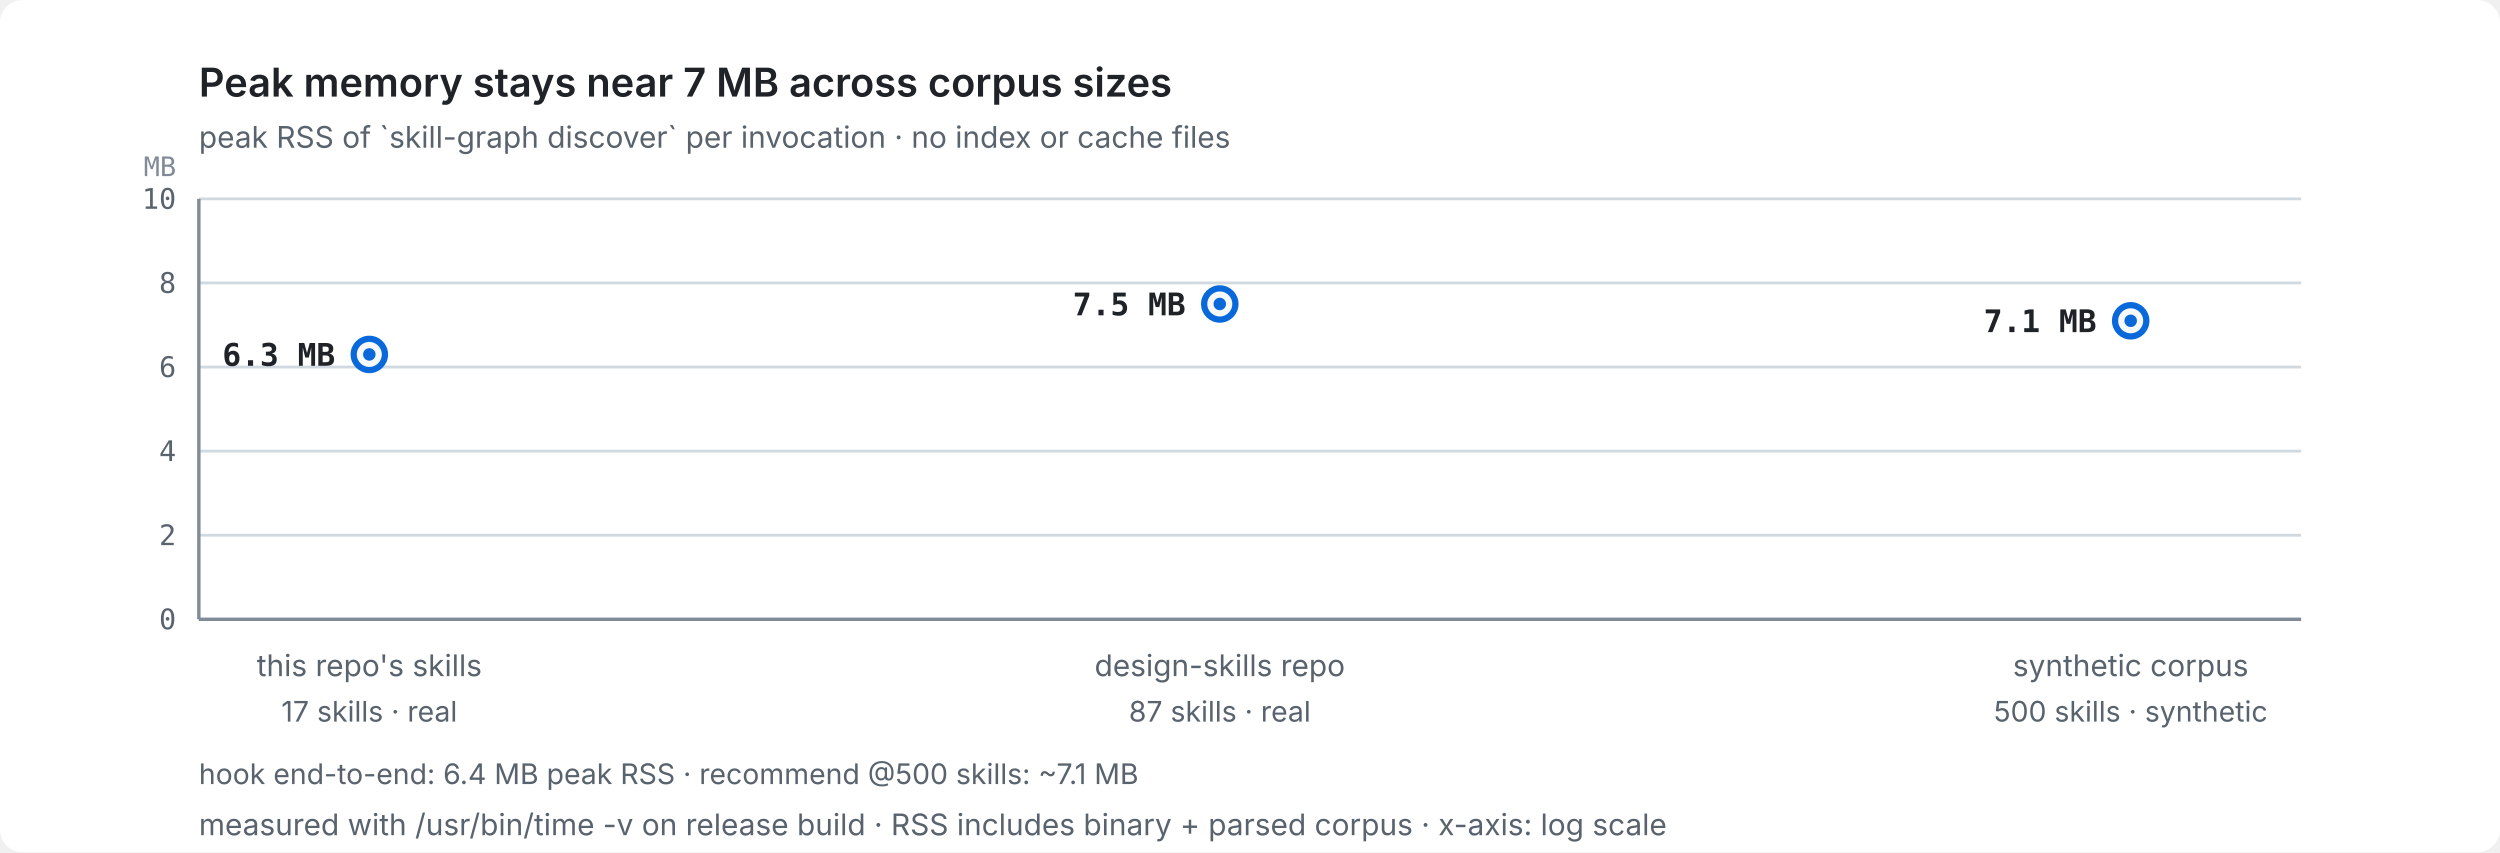
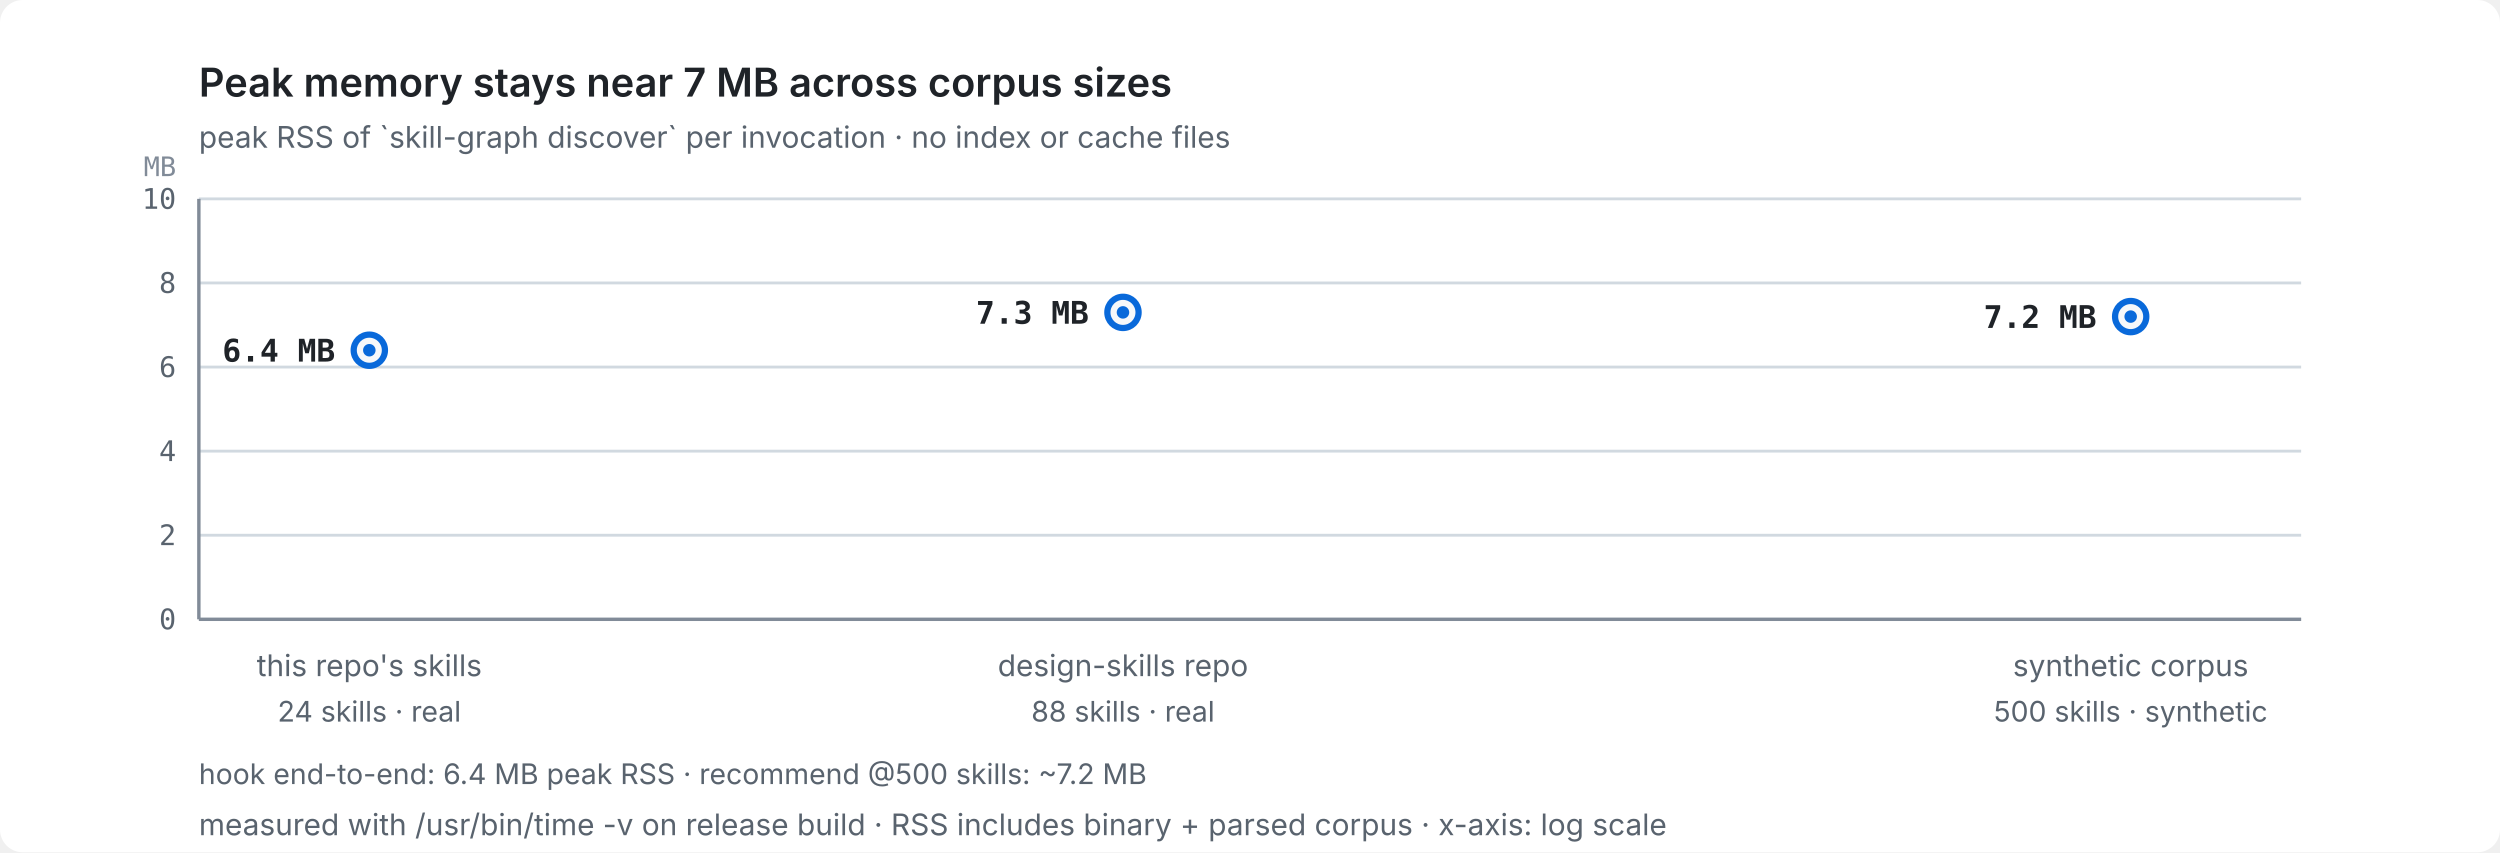
<svg xmlns="http://www.w3.org/2000/svg" width="880" height="300" viewBox="0 0 880 300" role="img" font-family="ui-sans-serif,system-ui,-apple-system,'Segoe UI',sans-serif">
  <rect width="880" height="300" fill="#ffffff" rx="8" />
  <g fill="#1f2328">
    <text x="70" y="34" font-size="14" fill="#1f2328" text-anchor="start" font-family="ui-sans-serif,system-ui,-apple-system,'Segoe UI',sans-serif" opacity="1.0" font-weight="600">Peak memory stays near 7 MB across corpus sizes</text>
    <text x="70" y="52" font-size="10.5" fill="#59636e" text-anchor="start" font-family="ui-sans-serif,system-ui,-apple-system,'Segoe UI',sans-serif" opacity="1.0">peak RSS of `skill-graph discover` per invocation · no index or cache files</text>
    <line x1="70" y1="218.0" x2="810" y2="218.0" stroke="#d1d9e0" stroke-width="1" opacity="1.0" />
    <text x="62" y="221.5" font-size="10" fill="#59636e" text-anchor="end" font-family="ui-monospace,'SF Mono',Menlo,Consolas,monospace" opacity="1.0">0</text>
    <line x1="70" y1="188.4" x2="810" y2="188.4" stroke="#d1d9e0" stroke-width="1" opacity="1.0" />
    <text x="62" y="191.9" font-size="10" fill="#59636e" text-anchor="end" font-family="ui-monospace,'SF Mono',Menlo,Consolas,monospace" opacity="1.0">2</text>
    <line x1="70" y1="158.8" x2="810" y2="158.8" stroke="#d1d9e0" stroke-width="1" opacity="1.0" />
    <text x="62" y="162.3" font-size="10" fill="#59636e" text-anchor="end" font-family="ui-monospace,'SF Mono',Menlo,Consolas,monospace" opacity="1.0">4</text>
    <line x1="70" y1="129.2" x2="810" y2="129.2" stroke="#d1d9e0" stroke-width="1" opacity="1.0" />
    <text x="62" y="132.7" font-size="10" fill="#59636e" text-anchor="end" font-family="ui-monospace,'SF Mono',Menlo,Consolas,monospace" opacity="1.0">6</text>
    <line x1="70" y1="99.6" x2="810" y2="99.6" stroke="#d1d9e0" stroke-width="1" opacity="1.0" />
    <text x="62" y="103.1" font-size="10" fill="#59636e" text-anchor="end" font-family="ui-monospace,'SF Mono',Menlo,Consolas,monospace" opacity="1.0">8</text>
    <line x1="70" y1="70.0" x2="810" y2="70.0" stroke="#d1d9e0" stroke-width="1" opacity="1.0" />
    <text x="62" y="73.5" font-size="10" fill="#59636e" text-anchor="end" font-family="ui-monospace,'SF Mono',Menlo,Consolas,monospace" opacity="1.0">10</text>
    <text x="62" y="62" font-size="9.5" fill="#818b98" text-anchor="end" font-family="ui-monospace,'SF Mono',Menlo,Consolas,monospace" opacity="1.0">MB</text>
    <line x1="70" y1="218" x2="810" y2="218" stroke="#818b98" stroke-width="1.2" opacity="1.0" />
    <line x1="70" y1="70" x2="70" y2="218" stroke="#818b98" stroke-width="1.2" opacity="1.0" />
-     <circle cx="130.0" cy="124.76" r="5.5" fill="#f6f8fa" stroke="#0969da" stroke-width="2.2" />
-     <circle cx="130.0" cy="124.76" r="2.2" fill="#0969da" />
-     <text x="118.0" y="128.76" font-size="11" fill="#1f2328" text-anchor="end" font-family="ui-monospace,'SF Mono',Menlo,Consolas,monospace" opacity="1.0" font-weight="600">6.3 MB</text>
+     <circle cx="130.0" cy="123.28" r="5.5" fill="#f6f8fa" stroke="#0969da" stroke-width="2.2" />
+     <circle cx="130.0" cy="123.28" r="2.2" fill="#0969da" />
+     <text x="118.0" y="127.28" font-size="11" fill="#1f2328" text-anchor="end" font-family="ui-monospace,'SF Mono',Menlo,Consolas,monospace" opacity="1.0" font-weight="600">6.4 MB</text>
    <text x="130.0" y="238" font-size="10.5" fill="#59636e" text-anchor="middle" font-family="ui-sans-serif,system-ui,-apple-system,'Segoe UI',sans-serif" opacity="1.0">this repo's skills</text>
-     <text x="130.0" y="254" font-size="10" fill="#59636e" text-anchor="middle" font-family="ui-sans-serif,system-ui,-apple-system,'Segoe UI',sans-serif" opacity="1.0">17 skills · real</text>
-     <circle cx="429.365" cy="107.0" r="5.5" fill="#f6f8fa" stroke="#0969da" stroke-width="2.2" />
-     <circle cx="429.365" cy="107.0" r="2.2" fill="#0969da" />
-     <text x="417.365" y="111.0" font-size="11" fill="#1f2328" text-anchor="end" font-family="ui-monospace,'SF Mono',Menlo,Consolas,monospace" opacity="1.0" font-weight="600">7.5 MB</text>
-     <text x="429.365" y="238" font-size="10.5" fill="#59636e" text-anchor="middle" font-family="ui-sans-serif,system-ui,-apple-system,'Segoe UI',sans-serif" opacity="1.0">design-skills repo</text>
-     <text x="429.365" y="254" font-size="10" fill="#59636e" text-anchor="middle" font-family="ui-sans-serif,system-ui,-apple-system,'Segoe UI',sans-serif" opacity="1.0">87 skills · real</text>
-     <circle cx="750.0" cy="112.92" r="5.5" fill="#f6f8fa" stroke="#0969da" stroke-width="2.2" />
-     <circle cx="750.0" cy="112.92" r="2.2" fill="#0969da" />
-     <text x="738.0" y="116.92" font-size="11" fill="#1f2328" text-anchor="end" font-family="ui-monospace,'SF Mono',Menlo,Consolas,monospace" opacity="1.0" font-weight="600">7.1 MB</text>
+     <text x="130.0" y="254" font-size="10" fill="#59636e" text-anchor="middle" font-family="ui-sans-serif,system-ui,-apple-system,'Segoe UI',sans-serif" opacity="1.0">24 skills · real</text>
+     <circle cx="395.286" cy="109.96" r="5.5" fill="#f6f8fa" stroke="#0969da" stroke-width="2.2" />
+     <circle cx="395.286" cy="109.96" r="2.2" fill="#0969da" />
+     <text x="383.286" y="113.96" font-size="11" fill="#1f2328" text-anchor="end" font-family="ui-monospace,'SF Mono',Menlo,Consolas,monospace" opacity="1.0" font-weight="600">7.3 MB</text>
+     <text x="395.286" y="238" font-size="10.5" fill="#59636e" text-anchor="middle" font-family="ui-sans-serif,system-ui,-apple-system,'Segoe UI',sans-serif" opacity="1.0">design-skills repo</text>
+     <text x="395.286" y="254" font-size="10" fill="#59636e" text-anchor="middle" font-family="ui-sans-serif,system-ui,-apple-system,'Segoe UI',sans-serif" opacity="1.0">88 skills · real</text>
+     <circle cx="750.0" cy="111.44" r="5.5" fill="#f6f8fa" stroke="#0969da" stroke-width="2.2" />
+     <circle cx="750.0" cy="111.44" r="2.2" fill="#0969da" />
+     <text x="738.0" y="115.44" font-size="11" fill="#1f2328" text-anchor="end" font-family="ui-monospace,'SF Mono',Menlo,Consolas,monospace" opacity="1.0" font-weight="600">7.2 MB</text>
    <text x="750.0" y="238" font-size="10.5" fill="#59636e" text-anchor="middle" font-family="ui-sans-serif,system-ui,-apple-system,'Segoe UI',sans-serif" opacity="1.0">synthetic corpus</text>
    <text x="750.0" y="254" font-size="10" fill="#59636e" text-anchor="middle" font-family="ui-sans-serif,system-ui,-apple-system,'Segoe UI',sans-serif" opacity="1.0">500 skills · synthetic</text>
-     <text x="70" y="276" font-size="10" fill="#59636e" text-anchor="start" font-family="ui-sans-serif,system-ui,-apple-system,'Segoe UI',sans-serif" opacity="1.0">hook end-to-end: 6.4 MB peak RSS · recommend @500 skills: ~7.1 MB</text>
+     <text x="70" y="276" font-size="10" fill="#59636e" text-anchor="start" font-family="ui-sans-serif,system-ui,-apple-system,'Segoe UI',sans-serif" opacity="1.0">hook end-to-end: 6.4 MB peak RSS · recommend @500 skills: ~7.2 MB</text>
    <text x="70" y="294" font-size="10.5" fill="#59636e" text-anchor="start" font-family="ui-sans-serif,system-ui,-apple-system,'Segoe UI',sans-serif" opacity="1.0">measured with /usr/bin/time -v on release build · RSS includes binary + parsed corpus · x-axis: log scale</text>
  </g>
</svg>
